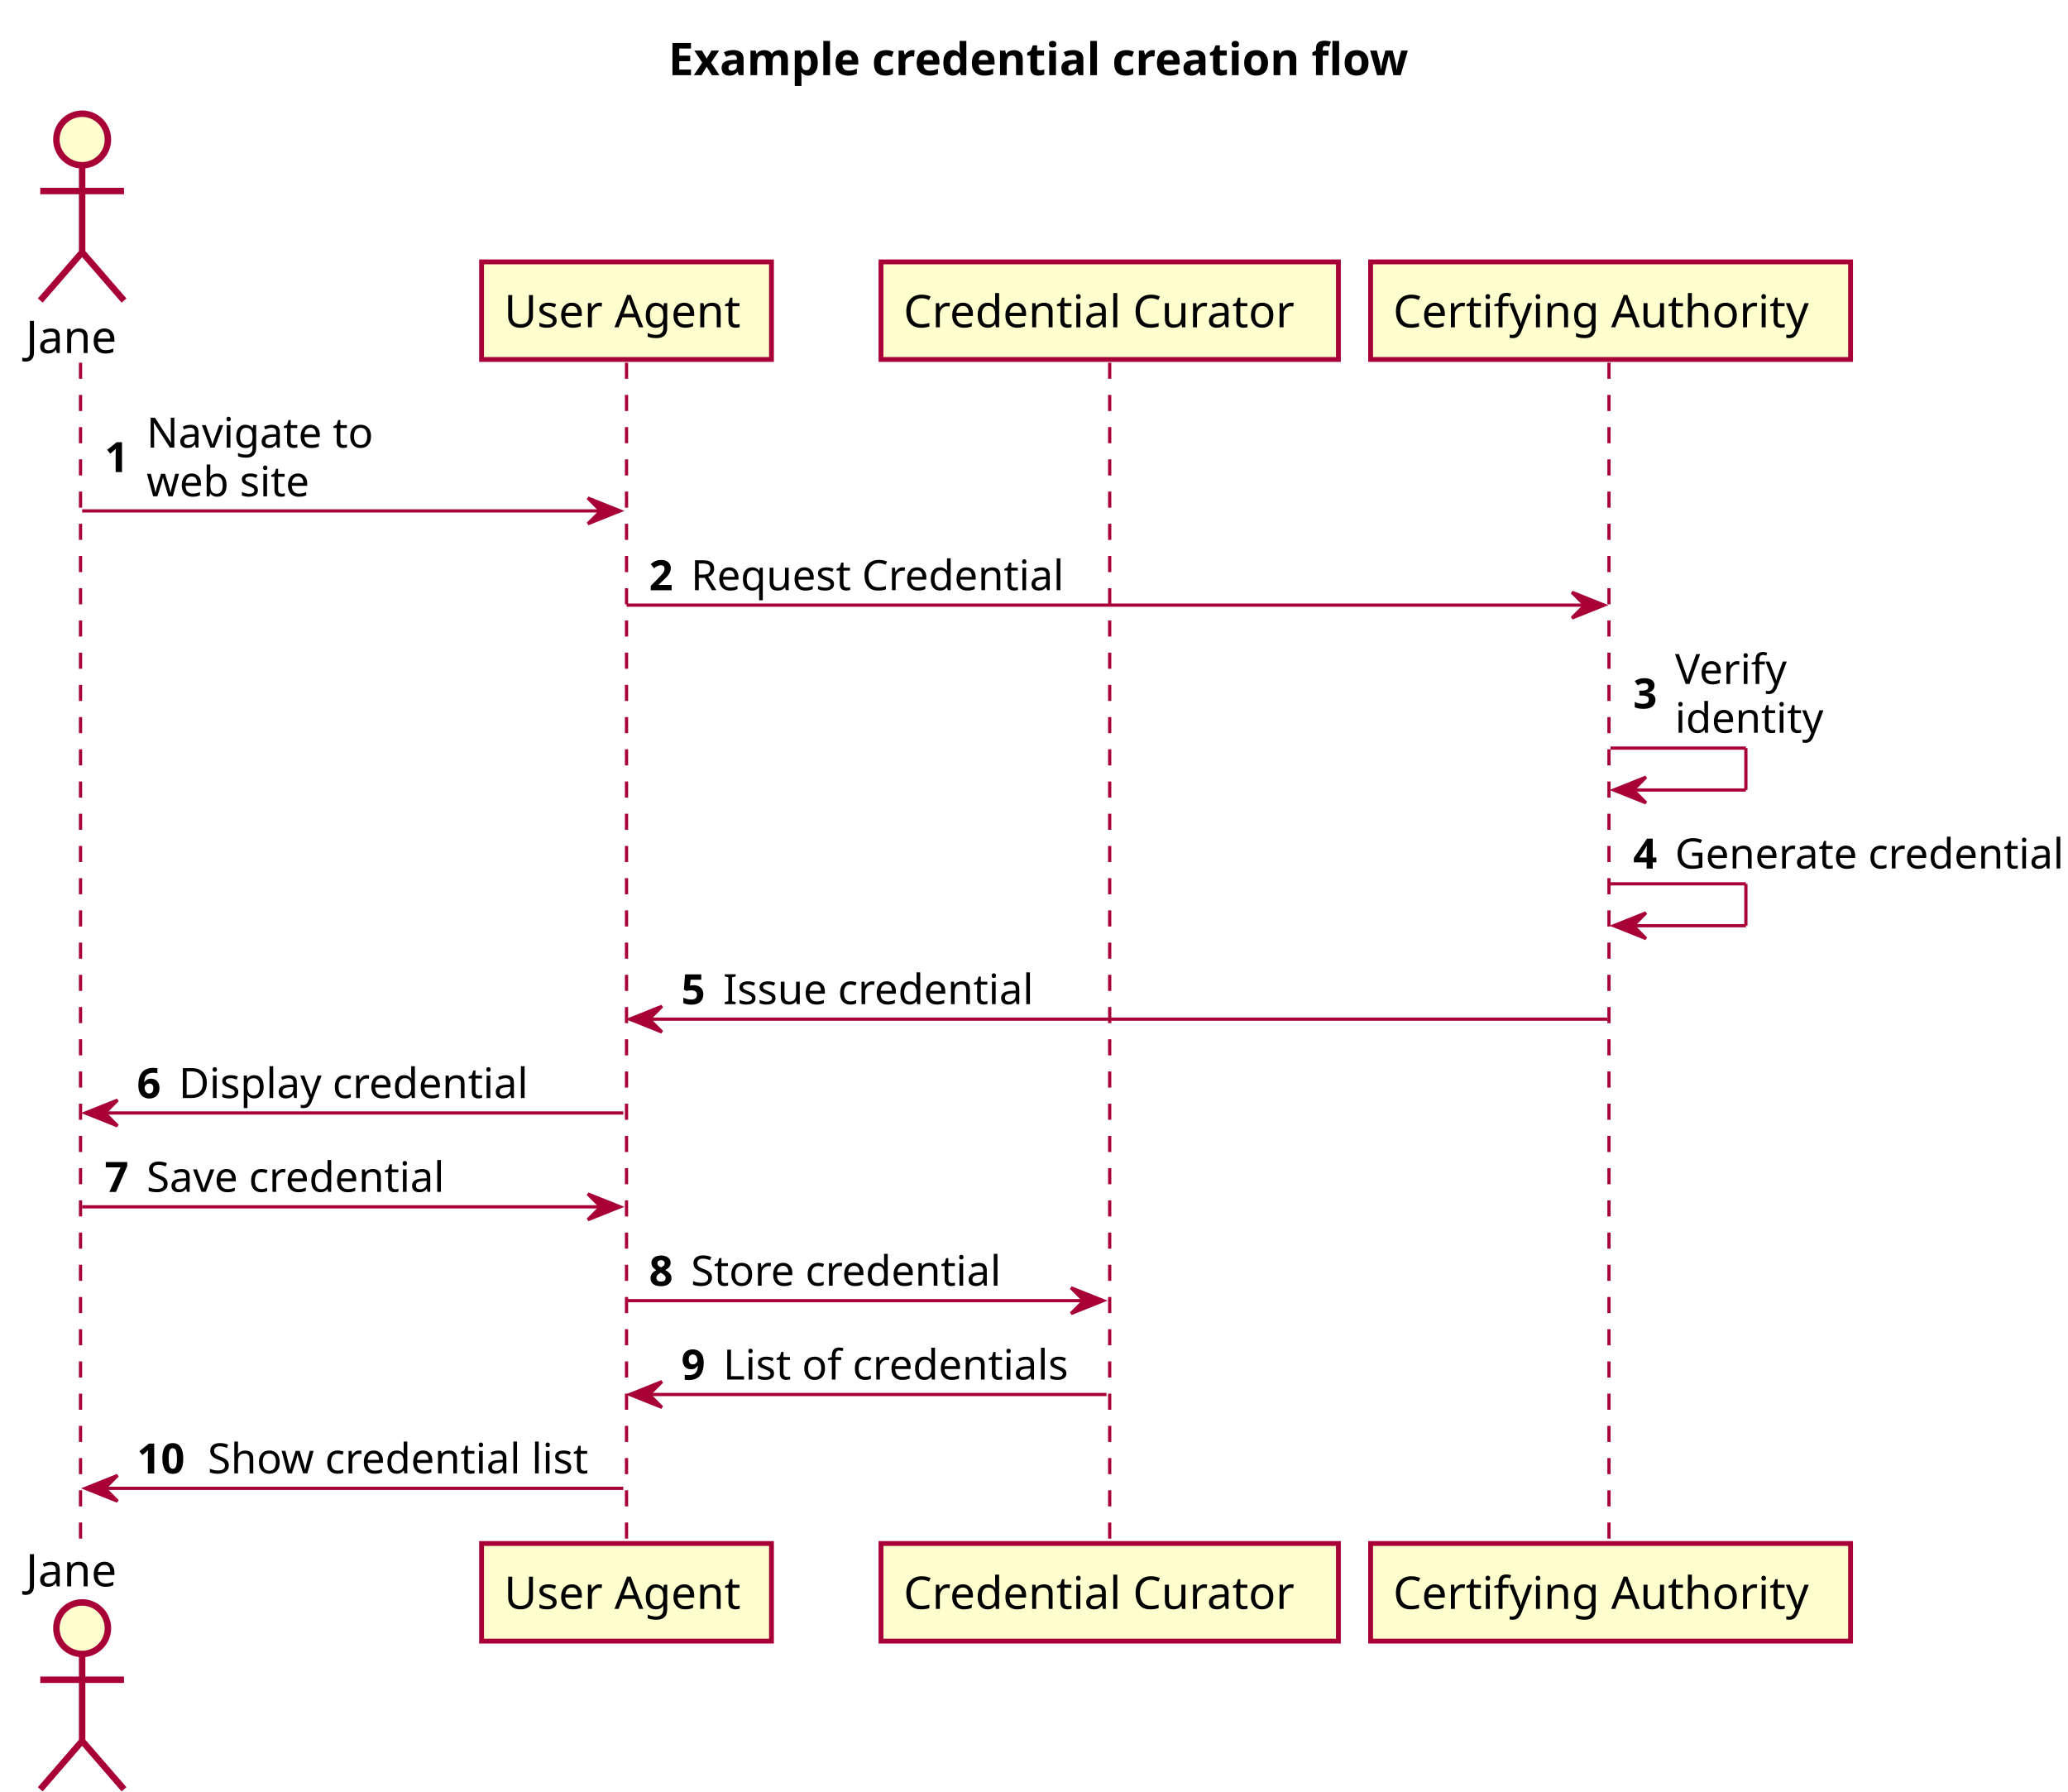
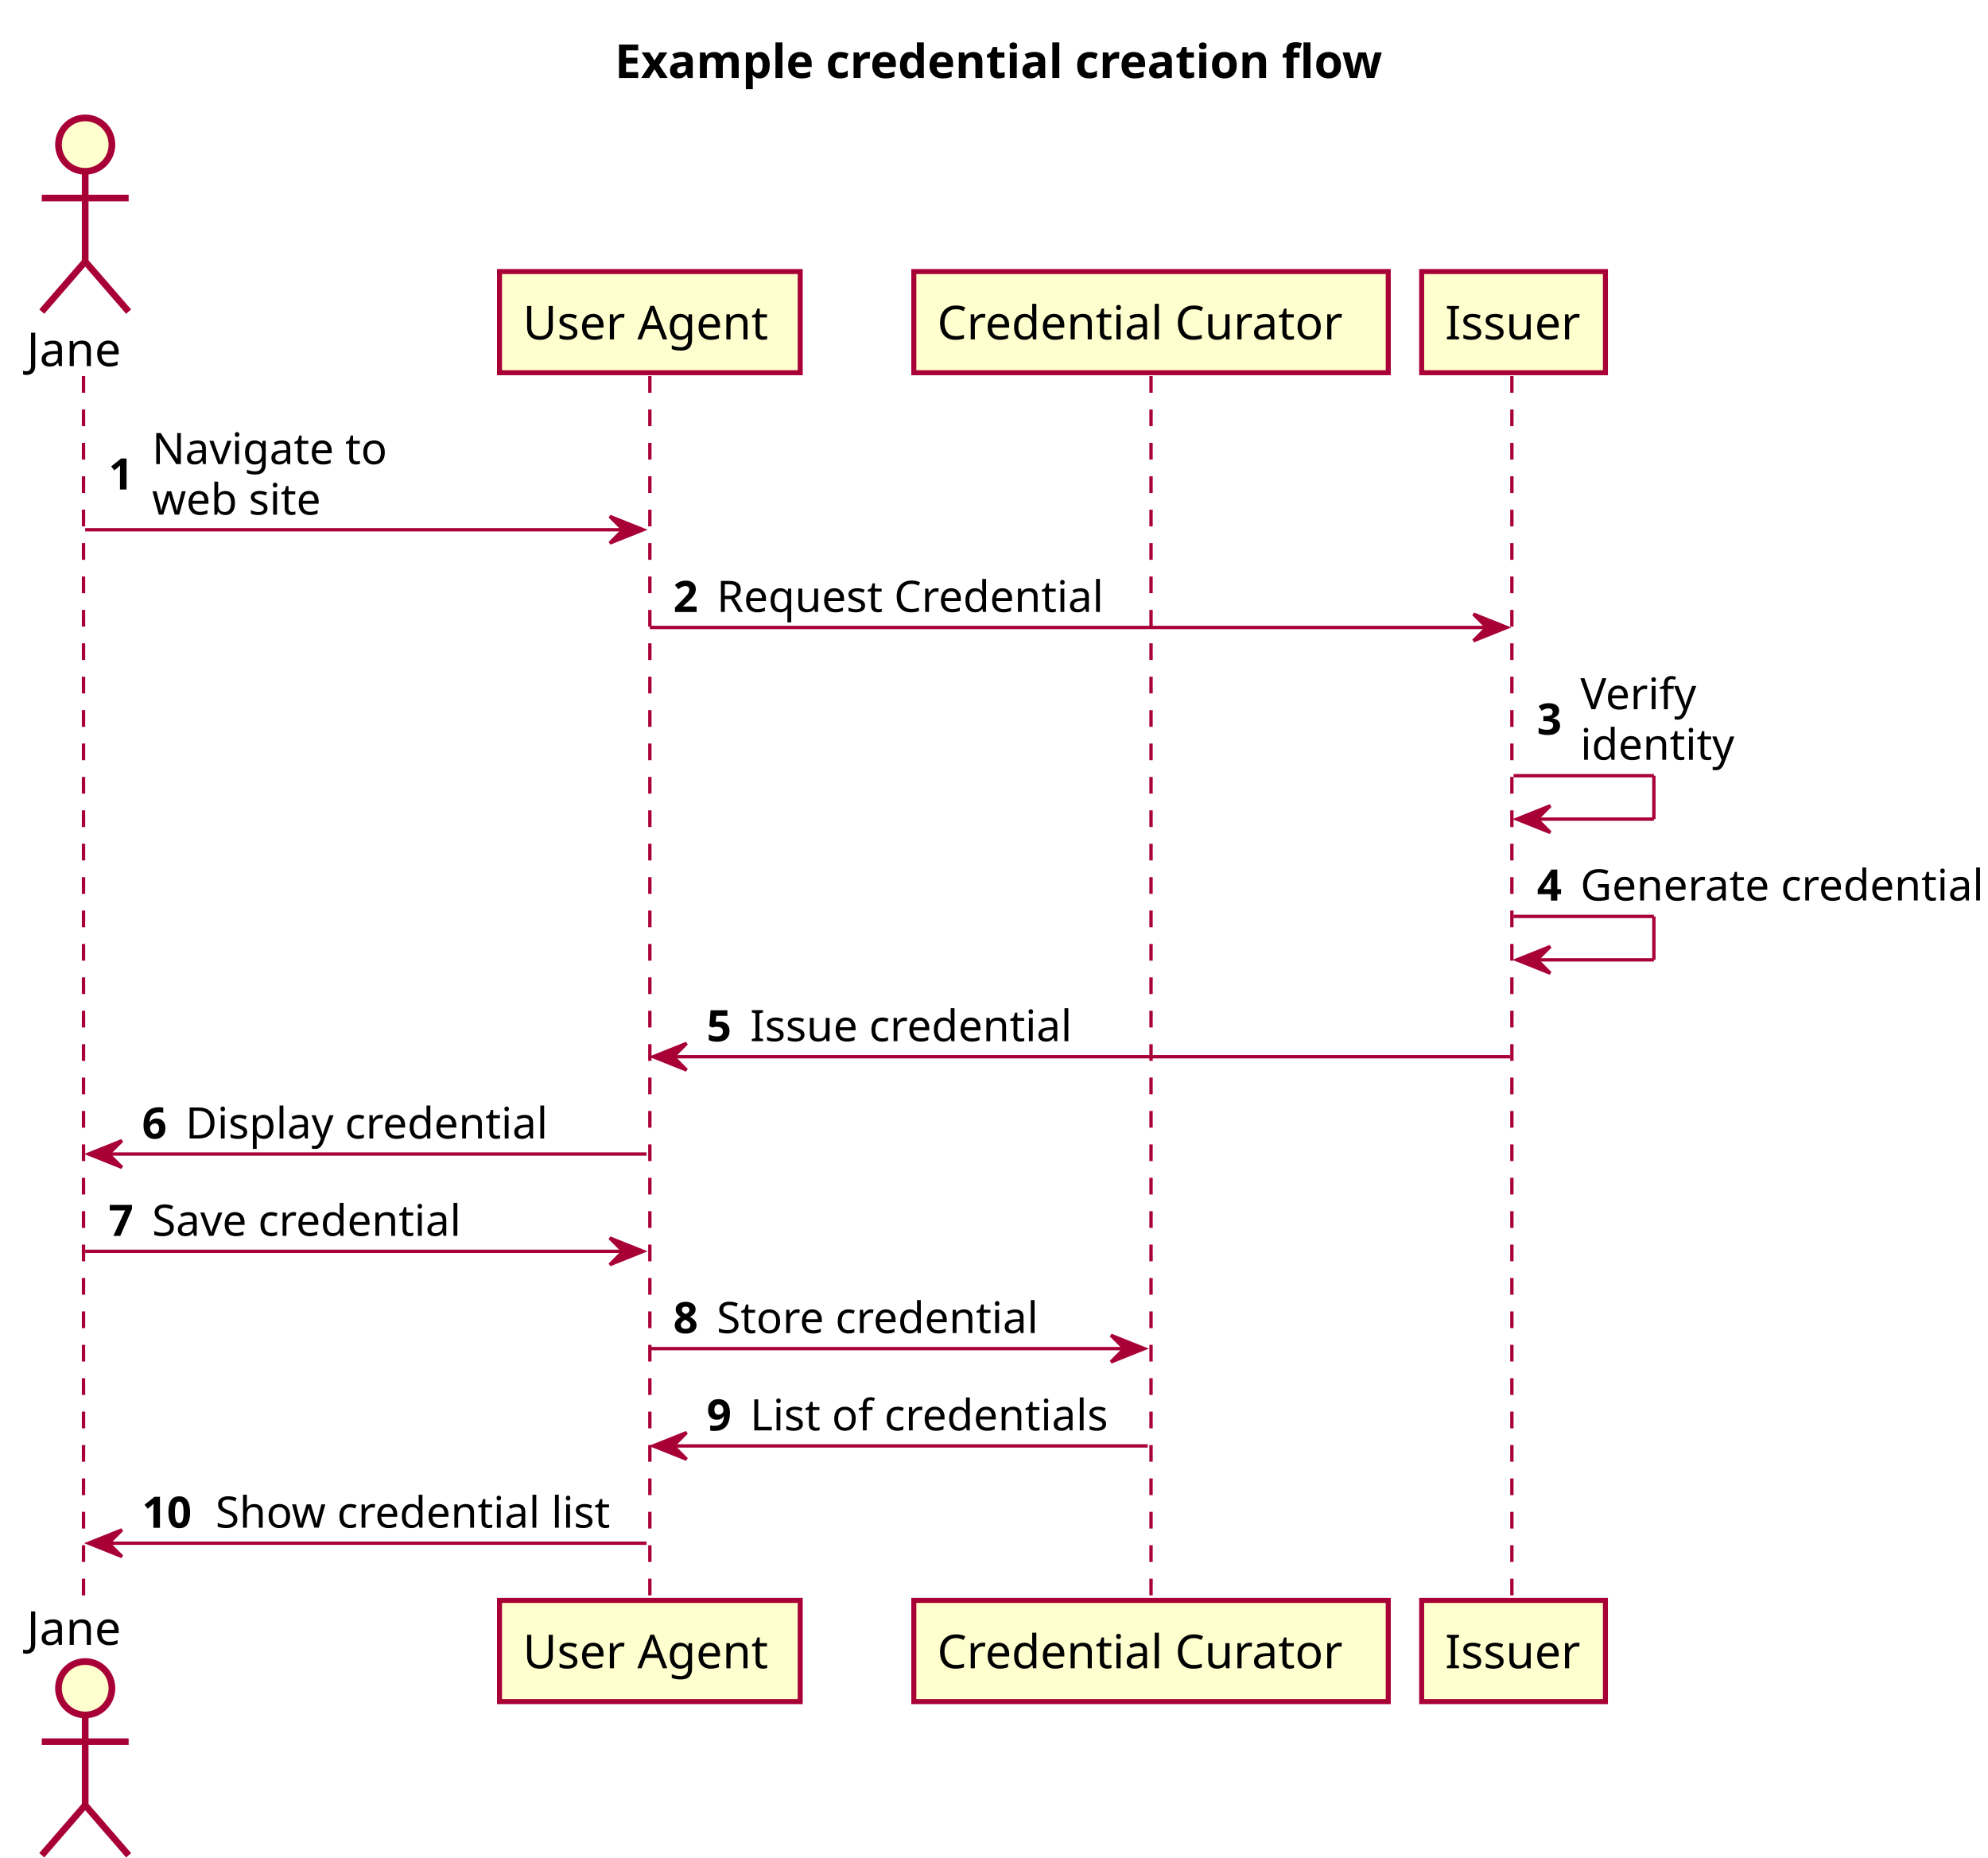
- <svg xmlns="http://www.w3.org/2000/svg" height="556px" style="width:642px;height:556px;" version="1.1" viewBox="0 0 642 556" width="642px">
+ <svg xmlns="http://www.w3.org/2000/svg" height="556px" style="width:595px;height:556px;" version="1.1" viewBox="0 0 595 556" width="595px">
  <defs />
  <g>
-     <text fill="#000000" font-family="Lucida Sans" font-size="14" font-weight="bold" lengthAdjust="spacingAndGlyphs" textLength="236" x="207.5" y="23.337">Example credential creation flow</text>
+     <text fill="#000000" font-family="Lucida Sans" font-size="14" font-weight="bold" lengthAdjust="spacingAndGlyphs" textLength="236" x="184" y="23.337">Example credential creation flow</text>
    <line style="stroke: #A80036; stroke-width: 1.0; stroke-dasharray: 5.0,5.0;" x1="25" x2="25" y1="112.58" y2="480.098" />
    <line style="stroke: #A80036; stroke-width: 1.0; stroke-dasharray: 5.0,5.0;" x1="194.5" x2="194.5" y1="112.58" y2="480.098" />
    <line style="stroke: #A80036; stroke-width: 1.0; stroke-dasharray: 5.0,5.0;" x1="344.5" x2="344.5" y1="112.58" y2="480.098" />
-     <line style="stroke: #A80036; stroke-width: 1.0; stroke-dasharray: 5.0,5.0;" x1="499.5" x2="499.5" y1="112.58" y2="480.098" />
+     <line style="stroke: #A80036; stroke-width: 1.0; stroke-dasharray: 5.0,5.0;" x1="452.5" x2="452.5" y1="112.58" y2="480.098" />
    <text fill="#000000" font-family="Lucida Sans" font-size="14" lengthAdjust="spacingAndGlyphs" textLength="29" x="8" y="109.593">Jane</text>
    <ellipse cx="25.5" cy="43.29" fill="#FEFECE" rx="8" ry="8" style="stroke: #A80036; stroke-width: 2.0;" />
    <path d="M25.5,51.29 L25.5,78.29 M12.5,59.29 L38.5,59.29 M25.5,78.29 L12.5,93.29 M25.5,78.29 L38.5,93.29 " fill="#FEFECE" style="stroke: #A80036; stroke-width: 2.0;" />
    <text fill="#000000" font-family="Lucida Sans" font-size="14" lengthAdjust="spacingAndGlyphs" textLength="29" x="8" y="492.4">Jane</text>
    <ellipse cx="25.5" cy="505.388" fill="#FEFECE" rx="8" ry="8" style="stroke: #A80036; stroke-width: 2.0;" />
    <path d="M25.5,513.388 L25.5,540.388 M12.5,521.388 L38.5,521.388 M25.5,540.388 L12.5,555.388 M25.5,540.388 L38.5,555.388 " fill="#FEFECE" style="stroke: #A80036; stroke-width: 2.0;" />
    <rect fill="#FEFECE" height="30.29" style="stroke: #A80036; stroke-width: 1.5;" width="90" x="149.5" y="81.29" />
    <text fill="#000000" font-family="Lucida Sans" font-size="14" lengthAdjust="spacingAndGlyphs" textLength="76" x="156.5" y="101.593">User Agent</text>
    <rect fill="#FEFECE" height="30.29" style="stroke: #A80036; stroke-width: 1.5;" width="90" x="149.5" y="479.098" />
    <text fill="#000000" font-family="Lucida Sans" font-size="14" lengthAdjust="spacingAndGlyphs" textLength="76" x="156.5" y="499.4">User Agent</text>
    <rect fill="#FEFECE" height="30.29" style="stroke: #A80036; stroke-width: 1.5;" width="142" x="273.5" y="81.29" />
    <text fill="#000000" font-family="Lucida Sans" font-size="14" lengthAdjust="spacingAndGlyphs" textLength="128" x="280.5" y="101.593">Credential Curator</text>
    <rect fill="#FEFECE" height="30.29" style="stroke: #A80036; stroke-width: 1.5;" width="142" x="273.5" y="479.098" />
    <text fill="#000000" font-family="Lucida Sans" font-size="14" lengthAdjust="spacingAndGlyphs" textLength="128" x="280.5" y="499.4">Credential Curator</text>
-     <rect fill="#FEFECE" height="30.29" style="stroke: #A80036; stroke-width: 1.5;" width="149" x="425.5" y="81.29" />
-     <text fill="#000000" font-family="Lucida Sans" font-size="14" lengthAdjust="spacingAndGlyphs" textLength="135" x="432.5" y="101.593">Certifying Authority</text>
-     <rect fill="#FEFECE" height="30.29" style="stroke: #A80036; stroke-width: 1.5;" width="149" x="425.5" y="479.098" />
-     <text fill="#000000" font-family="Lucida Sans" font-size="14" lengthAdjust="spacingAndGlyphs" textLength="135" x="432.5" y="499.4">Certifying Authority</text>
+     <rect fill="#FEFECE" height="30.29" style="stroke: #A80036; stroke-width: 1.5;" width="55" x="425.5" y="81.29" />
+     <text fill="#000000" font-family="Lucida Sans" font-size="14" lengthAdjust="spacingAndGlyphs" textLength="41" x="432.5" y="101.593">Issuer</text>
+     <rect fill="#FEFECE" height="30.29" style="stroke: #A80036; stroke-width: 1.5;" width="55" x="425.5" y="479.098" />
+     <text fill="#000000" font-family="Lucida Sans" font-size="14" lengthAdjust="spacingAndGlyphs" textLength="41" x="432.5" y="499.4">Issuer</text>
    <polygon fill="#A80036" points="182.5,154.58,192.5,158.58,182.5,162.58,186.5,158.58" style="stroke: #A80036; stroke-width: 1.0;" />
    <line style="stroke: #A80036; stroke-width: 1.0;" x1="25.5" x2="188.5" y1="158.58" y2="158.58" />
    <text fill="#000000" font-family="Lucida Sans" font-size="13" font-weight="bold" lengthAdjust="spacingAndGlyphs" textLength="9" x="32.5" y="146.528">1</text>
    <text fill="#000000" font-family="Lucida Sans" font-size="13" lengthAdjust="spacingAndGlyphs" textLength="72" x="45.5" y="138.933">Navigate to</text>
    <text fill="#000000" font-family="Lucida Sans" font-size="13" lengthAdjust="spacingAndGlyphs" textLength="52" x="45.5" y="154.059">web site</text>
-     <polygon fill="#A80036" points="488,183.833,498,187.833,488,191.833,492,187.833" style="stroke: #A80036; stroke-width: 1.0;" />
-     <line style="stroke: #A80036; stroke-width: 1.0;" x1="194.5" x2="494" y1="187.833" y2="187.833" />
+     <polygon fill="#A80036" points="441,183.833,451,187.833,441,191.833,445,187.833" style="stroke: #A80036; stroke-width: 1.0;" />
+     <line style="stroke: #A80036; stroke-width: 1.0;" x1="194.5" x2="447" y1="187.833" y2="187.833" />
    <text fill="#000000" font-family="Lucida Sans" font-size="13" font-weight="bold" lengthAdjust="spacingAndGlyphs" textLength="9" x="201.5" y="183.217">2</text>
    <text fill="#000000" font-family="Lucida Sans" font-size="13" lengthAdjust="spacingAndGlyphs" textLength="118" x="214.5" y="183.185">Request Credential</text>
-     <line style="stroke: #A80036; stroke-width: 1.0;" x1="500" x2="542" y1="232.212" y2="232.212" />
-     <line style="stroke: #A80036; stroke-width: 1.0;" x1="542" x2="542" y1="232.212" y2="245.212" />
-     <line style="stroke: #A80036; stroke-width: 1.0;" x1="501" x2="542" y1="245.212" y2="245.212" />
-     <polygon fill="#A80036" points="511,241.212,501,245.212,511,249.212,507,245.212" style="stroke: #A80036; stroke-width: 1.0;" />
-     <text fill="#000000" font-family="Lucida Sans" font-size="13" font-weight="bold" lengthAdjust="spacingAndGlyphs" textLength="9" x="507" y="219.907">3</text>
-     <text fill="#000000" font-family="Lucida Sans" font-size="13" lengthAdjust="spacingAndGlyphs" textLength="37" x="520" y="212.312">Verify</text>
-     <text fill="#000000" font-family="Lucida Sans" font-size="13" lengthAdjust="spacingAndGlyphs" textLength="48" x="520" y="227.439">identity</text>
-     <line style="stroke: #A80036; stroke-width: 1.0;" x1="500" x2="542" y1="274.339" y2="274.339" />
-     <line style="stroke: #A80036; stroke-width: 1.0;" x1="542" x2="542" y1="274.339" y2="287.339" />
-     <line style="stroke: #A80036; stroke-width: 1.0;" x1="501" x2="542" y1="287.339" y2="287.339" />
-     <polygon fill="#A80036" points="511,283.339,501,287.339,511,291.339,507,287.339" style="stroke: #A80036; stroke-width: 1.0;" />
-     <text fill="#000000" font-family="Lucida Sans" font-size="13" font-weight="bold" lengthAdjust="spacingAndGlyphs" textLength="9" x="507" y="269.597">4</text>
-     <text fill="#000000" font-family="Lucida Sans" font-size="13" lengthAdjust="spacingAndGlyphs" textLength="121" x="520" y="269.565">Generate credential</text>
+     <line style="stroke: #A80036; stroke-width: 1.0;" x1="453" x2="495" y1="232.212" y2="232.212" />
+     <line style="stroke: #A80036; stroke-width: 1.0;" x1="495" x2="495" y1="232.212" y2="245.212" />
+     <line style="stroke: #A80036; stroke-width: 1.0;" x1="454" x2="495" y1="245.212" y2="245.212" />
+     <polygon fill="#A80036" points="464,241.212,454,245.212,464,249.212,460,245.212" style="stroke: #A80036; stroke-width: 1.0;" />
+     <text fill="#000000" font-family="Lucida Sans" font-size="13" font-weight="bold" lengthAdjust="spacingAndGlyphs" textLength="9" x="460" y="219.907">3</text>
+     <text fill="#000000" font-family="Lucida Sans" font-size="13" lengthAdjust="spacingAndGlyphs" textLength="37" x="473" y="212.312">Verify</text>
+     <text fill="#000000" font-family="Lucida Sans" font-size="13" lengthAdjust="spacingAndGlyphs" textLength="48" x="473" y="227.439">identity</text>
+     <line style="stroke: #A80036; stroke-width: 1.0;" x1="453" x2="495" y1="274.339" y2="274.339" />
+     <line style="stroke: #A80036; stroke-width: 1.0;" x1="495" x2="495" y1="274.339" y2="287.339" />
+     <line style="stroke: #A80036; stroke-width: 1.0;" x1="454" x2="495" y1="287.339" y2="287.339" />
+     <polygon fill="#A80036" points="464,283.339,454,287.339,464,291.339,460,287.339" style="stroke: #A80036; stroke-width: 1.0;" />
+     <text fill="#000000" font-family="Lucida Sans" font-size="13" font-weight="bold" lengthAdjust="spacingAndGlyphs" textLength="9" x="460" y="269.597">4</text>
+     <text fill="#000000" font-family="Lucida Sans" font-size="13" lengthAdjust="spacingAndGlyphs" textLength="121" x="473" y="269.565">Generate credential</text>
    <polygon fill="#A80036" points="205.5,312.339,195.5,316.339,205.5,320.339,201.5,316.339" style="stroke: #A80036; stroke-width: 1.0;" />
-     <line style="stroke: #A80036; stroke-width: 1.0;" x1="199.5" x2="499" y1="316.339" y2="316.339" />
+     <line style="stroke: #A80036; stroke-width: 1.0;" x1="199.5" x2="452" y1="316.339" y2="316.339" />
    <text fill="#000000" font-family="Lucida Sans" font-size="13" font-weight="bold" lengthAdjust="spacingAndGlyphs" textLength="9" x="211.5" y="311.723">5</text>
    <text fill="#000000" font-family="Lucida Sans" font-size="13" lengthAdjust="spacingAndGlyphs" textLength="99" x="224.5" y="311.691">Issue credential</text>
    <polygon fill="#A80036" points="36.5,341.465,26.5,345.465,36.5,349.465,32.5,345.465" style="stroke: #A80036; stroke-width: 1.0;" />
    <line style="stroke: #A80036; stroke-width: 1.0;" x1="30.5" x2="193.5" y1="345.465" y2="345.465" />
    <text fill="#000000" font-family="Lucida Sans" font-size="13" font-weight="bold" lengthAdjust="spacingAndGlyphs" textLength="9" x="42.5" y="340.85">6</text>
    <text fill="#000000" font-family="Lucida Sans" font-size="13" lengthAdjust="spacingAndGlyphs" textLength="113" x="55.5" y="340.818">Display credential</text>
    <polygon fill="#A80036" points="182.5,370.592,192.5,374.592,182.5,378.592,186.5,374.592" style="stroke: #A80036; stroke-width: 1.0;" />
    <line style="stroke: #A80036; stroke-width: 1.0;" x1="25.5" x2="188.5" y1="374.592" y2="374.592" />
    <text fill="#000000" font-family="Lucida Sans" font-size="13" font-weight="bold" lengthAdjust="spacingAndGlyphs" textLength="9" x="32.5" y="369.976">7</text>
    <text fill="#000000" font-family="Lucida Sans" font-size="13" lengthAdjust="spacingAndGlyphs" textLength="94" x="45.5" y="369.944">Save credential</text>
    <polygon fill="#A80036" points="332.5,399.718,342.5,403.718,332.5,407.718,336.5,403.718" style="stroke: #A80036; stroke-width: 1.0;" />
    <line style="stroke: #A80036; stroke-width: 1.0;" x1="194.5" x2="338.5" y1="403.718" y2="403.718" />
    <text fill="#000000" font-family="Lucida Sans" font-size="13" font-weight="bold" lengthAdjust="spacingAndGlyphs" textLength="9" x="201.5" y="399.103">8</text>
    <text fill="#000000" font-family="Lucida Sans" font-size="13" lengthAdjust="spacingAndGlyphs" textLength="98" x="214.5" y="399.071">Store credential</text>
    <polygon fill="#A80036" points="205.5,428.845,195.5,432.845,205.5,436.845,201.5,432.845" style="stroke: #A80036; stroke-width: 1.0;" />
    <line style="stroke: #A80036; stroke-width: 1.0;" x1="199.5" x2="343.5" y1="432.845" y2="432.845" />
    <text fill="#000000" font-family="Lucida Sans" font-size="13" font-weight="bold" lengthAdjust="spacingAndGlyphs" textLength="9" x="211.5" y="428.229">9</text>
    <text fill="#000000" font-family="Lucida Sans" font-size="13" lengthAdjust="spacingAndGlyphs" textLength="113" x="224.5" y="428.197">List of credentials</text>
    <polygon fill="#A80036" points="36.5,457.971,26.5,461.971,36.5,465.971,32.5,461.971" style="stroke: #A80036; stroke-width: 1.0;" />
    <line style="stroke: #A80036; stroke-width: 1.0;" x1="30.5" x2="193.5" y1="461.971" y2="461.971" />
    <text fill="#000000" font-family="Lucida Sans" font-size="13" font-weight="bold" lengthAdjust="spacingAndGlyphs" textLength="18" x="42.5" y="457.356">10</text>
    <text fill="#000000" font-family="Lucida Sans" font-size="13" lengthAdjust="spacingAndGlyphs" textLength="123" x="64.5" y="457.324">Show credential list</text>
  </g>
</svg>
